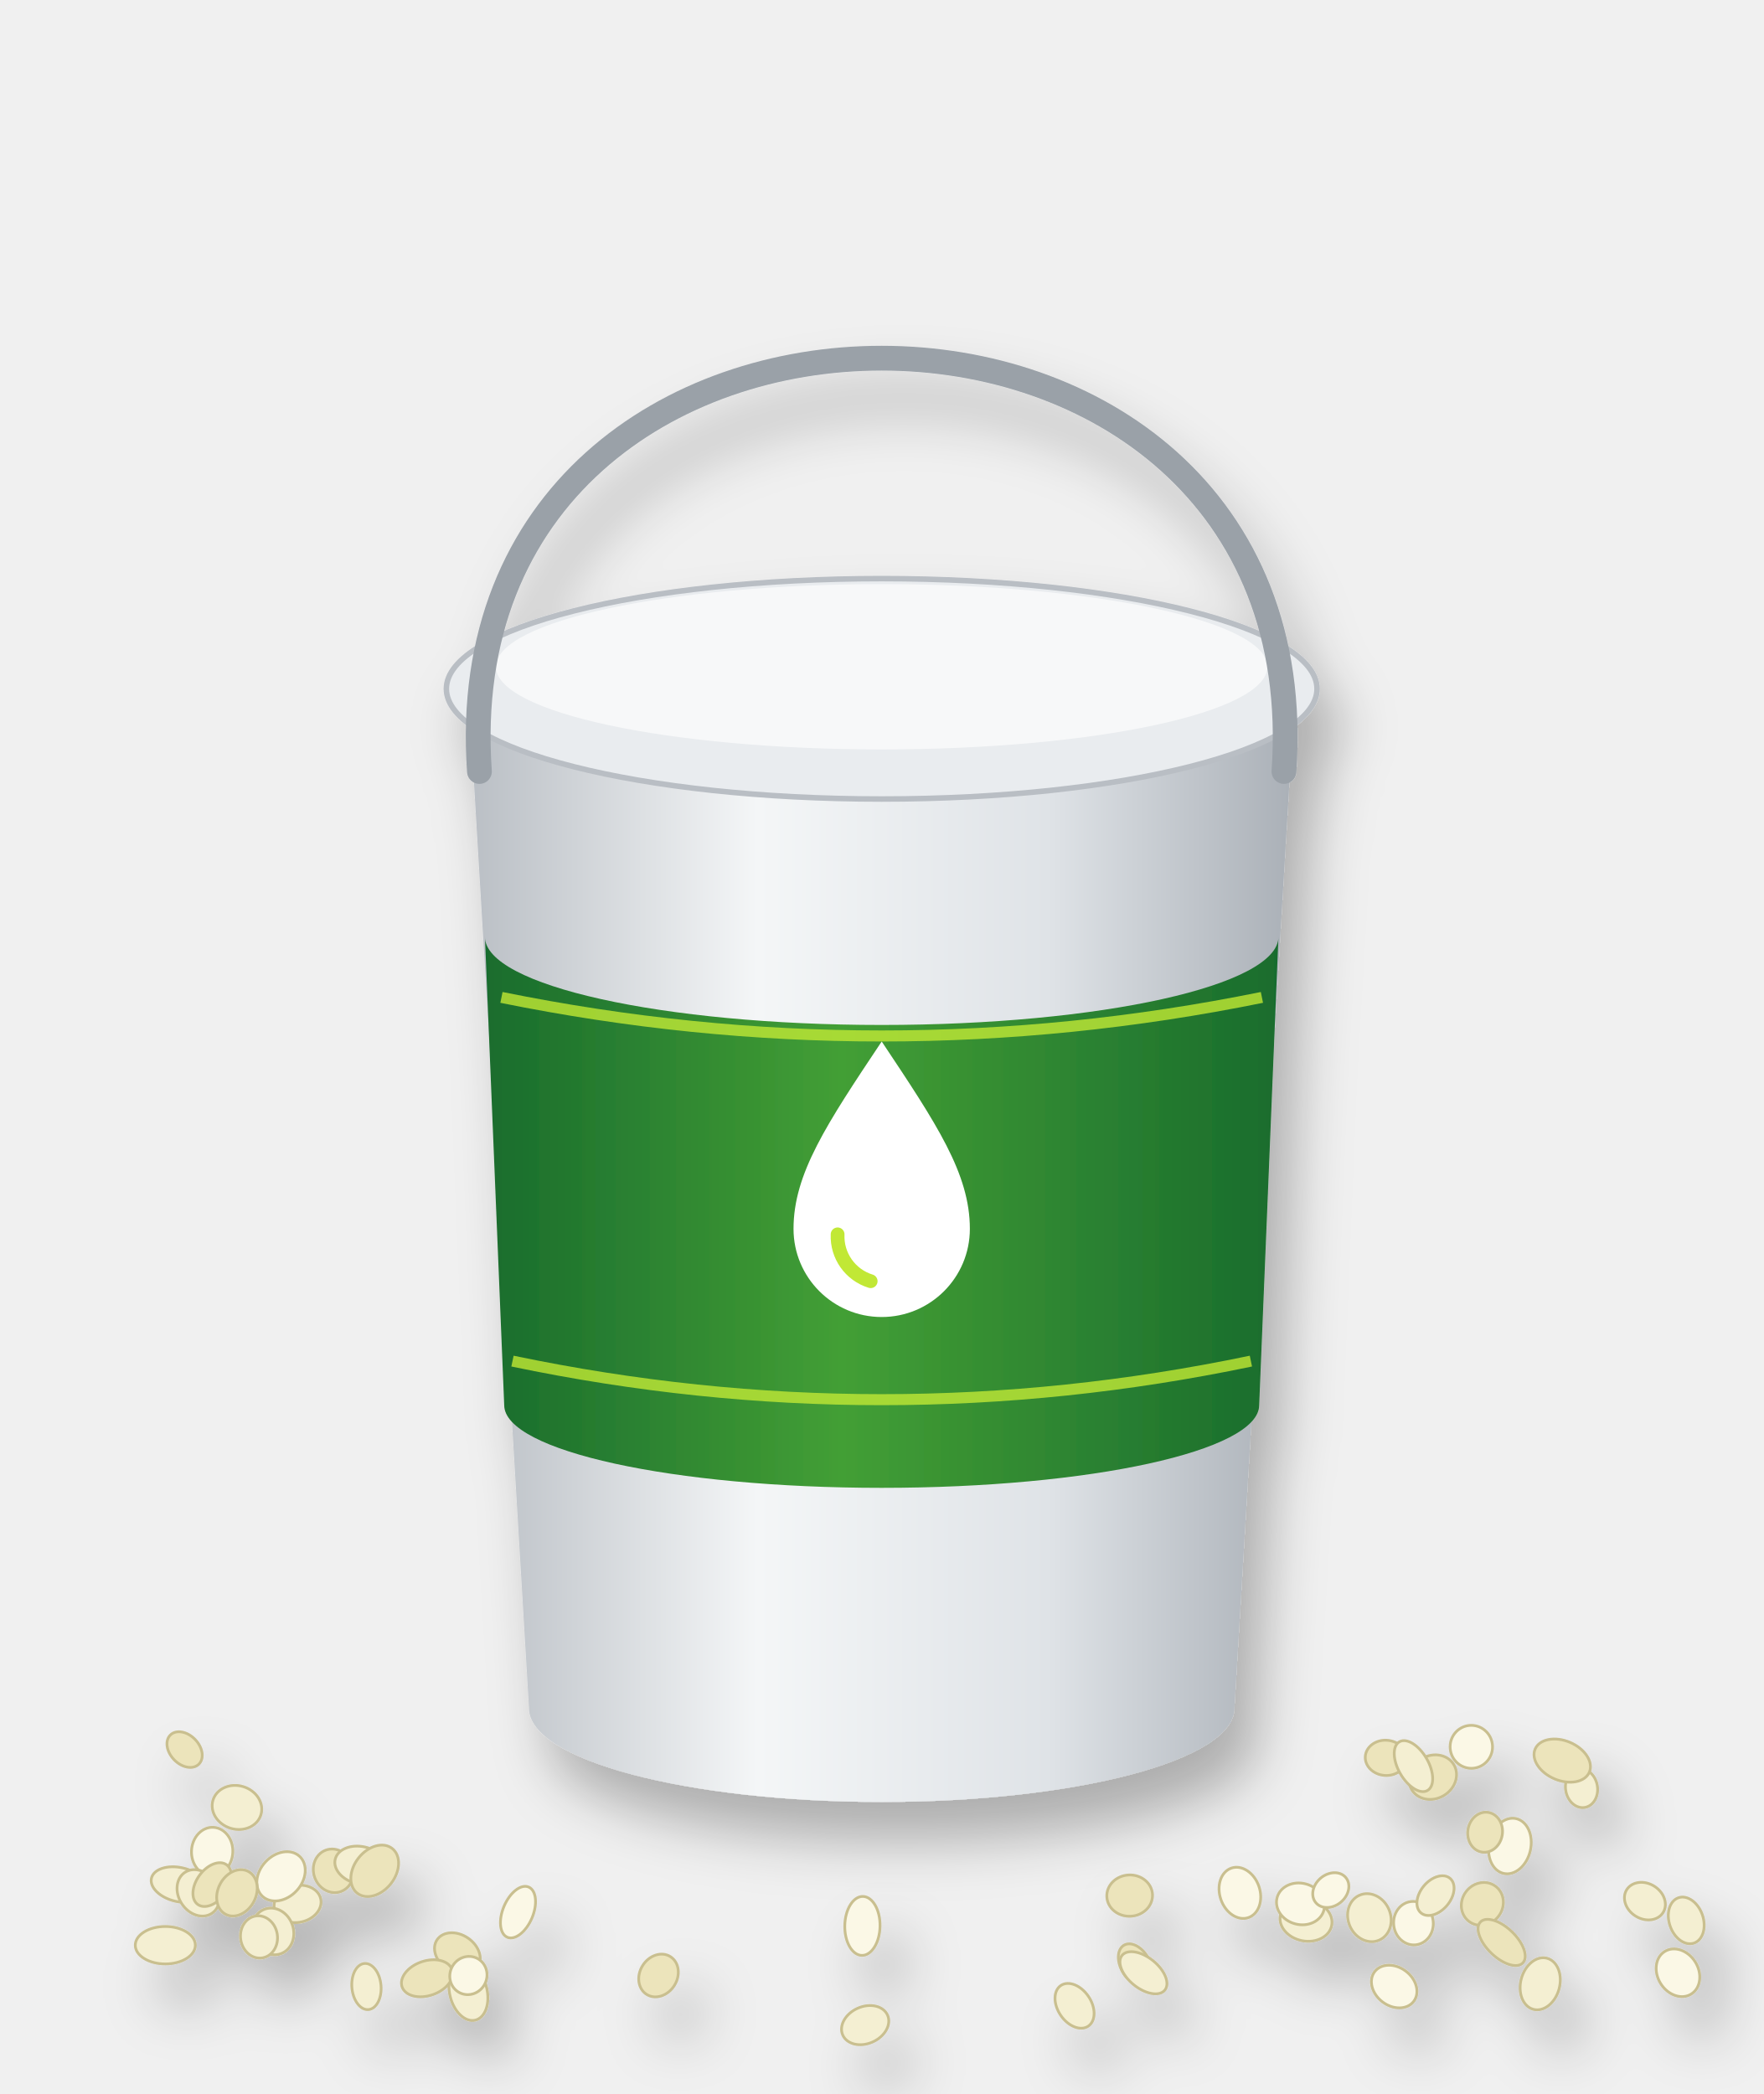
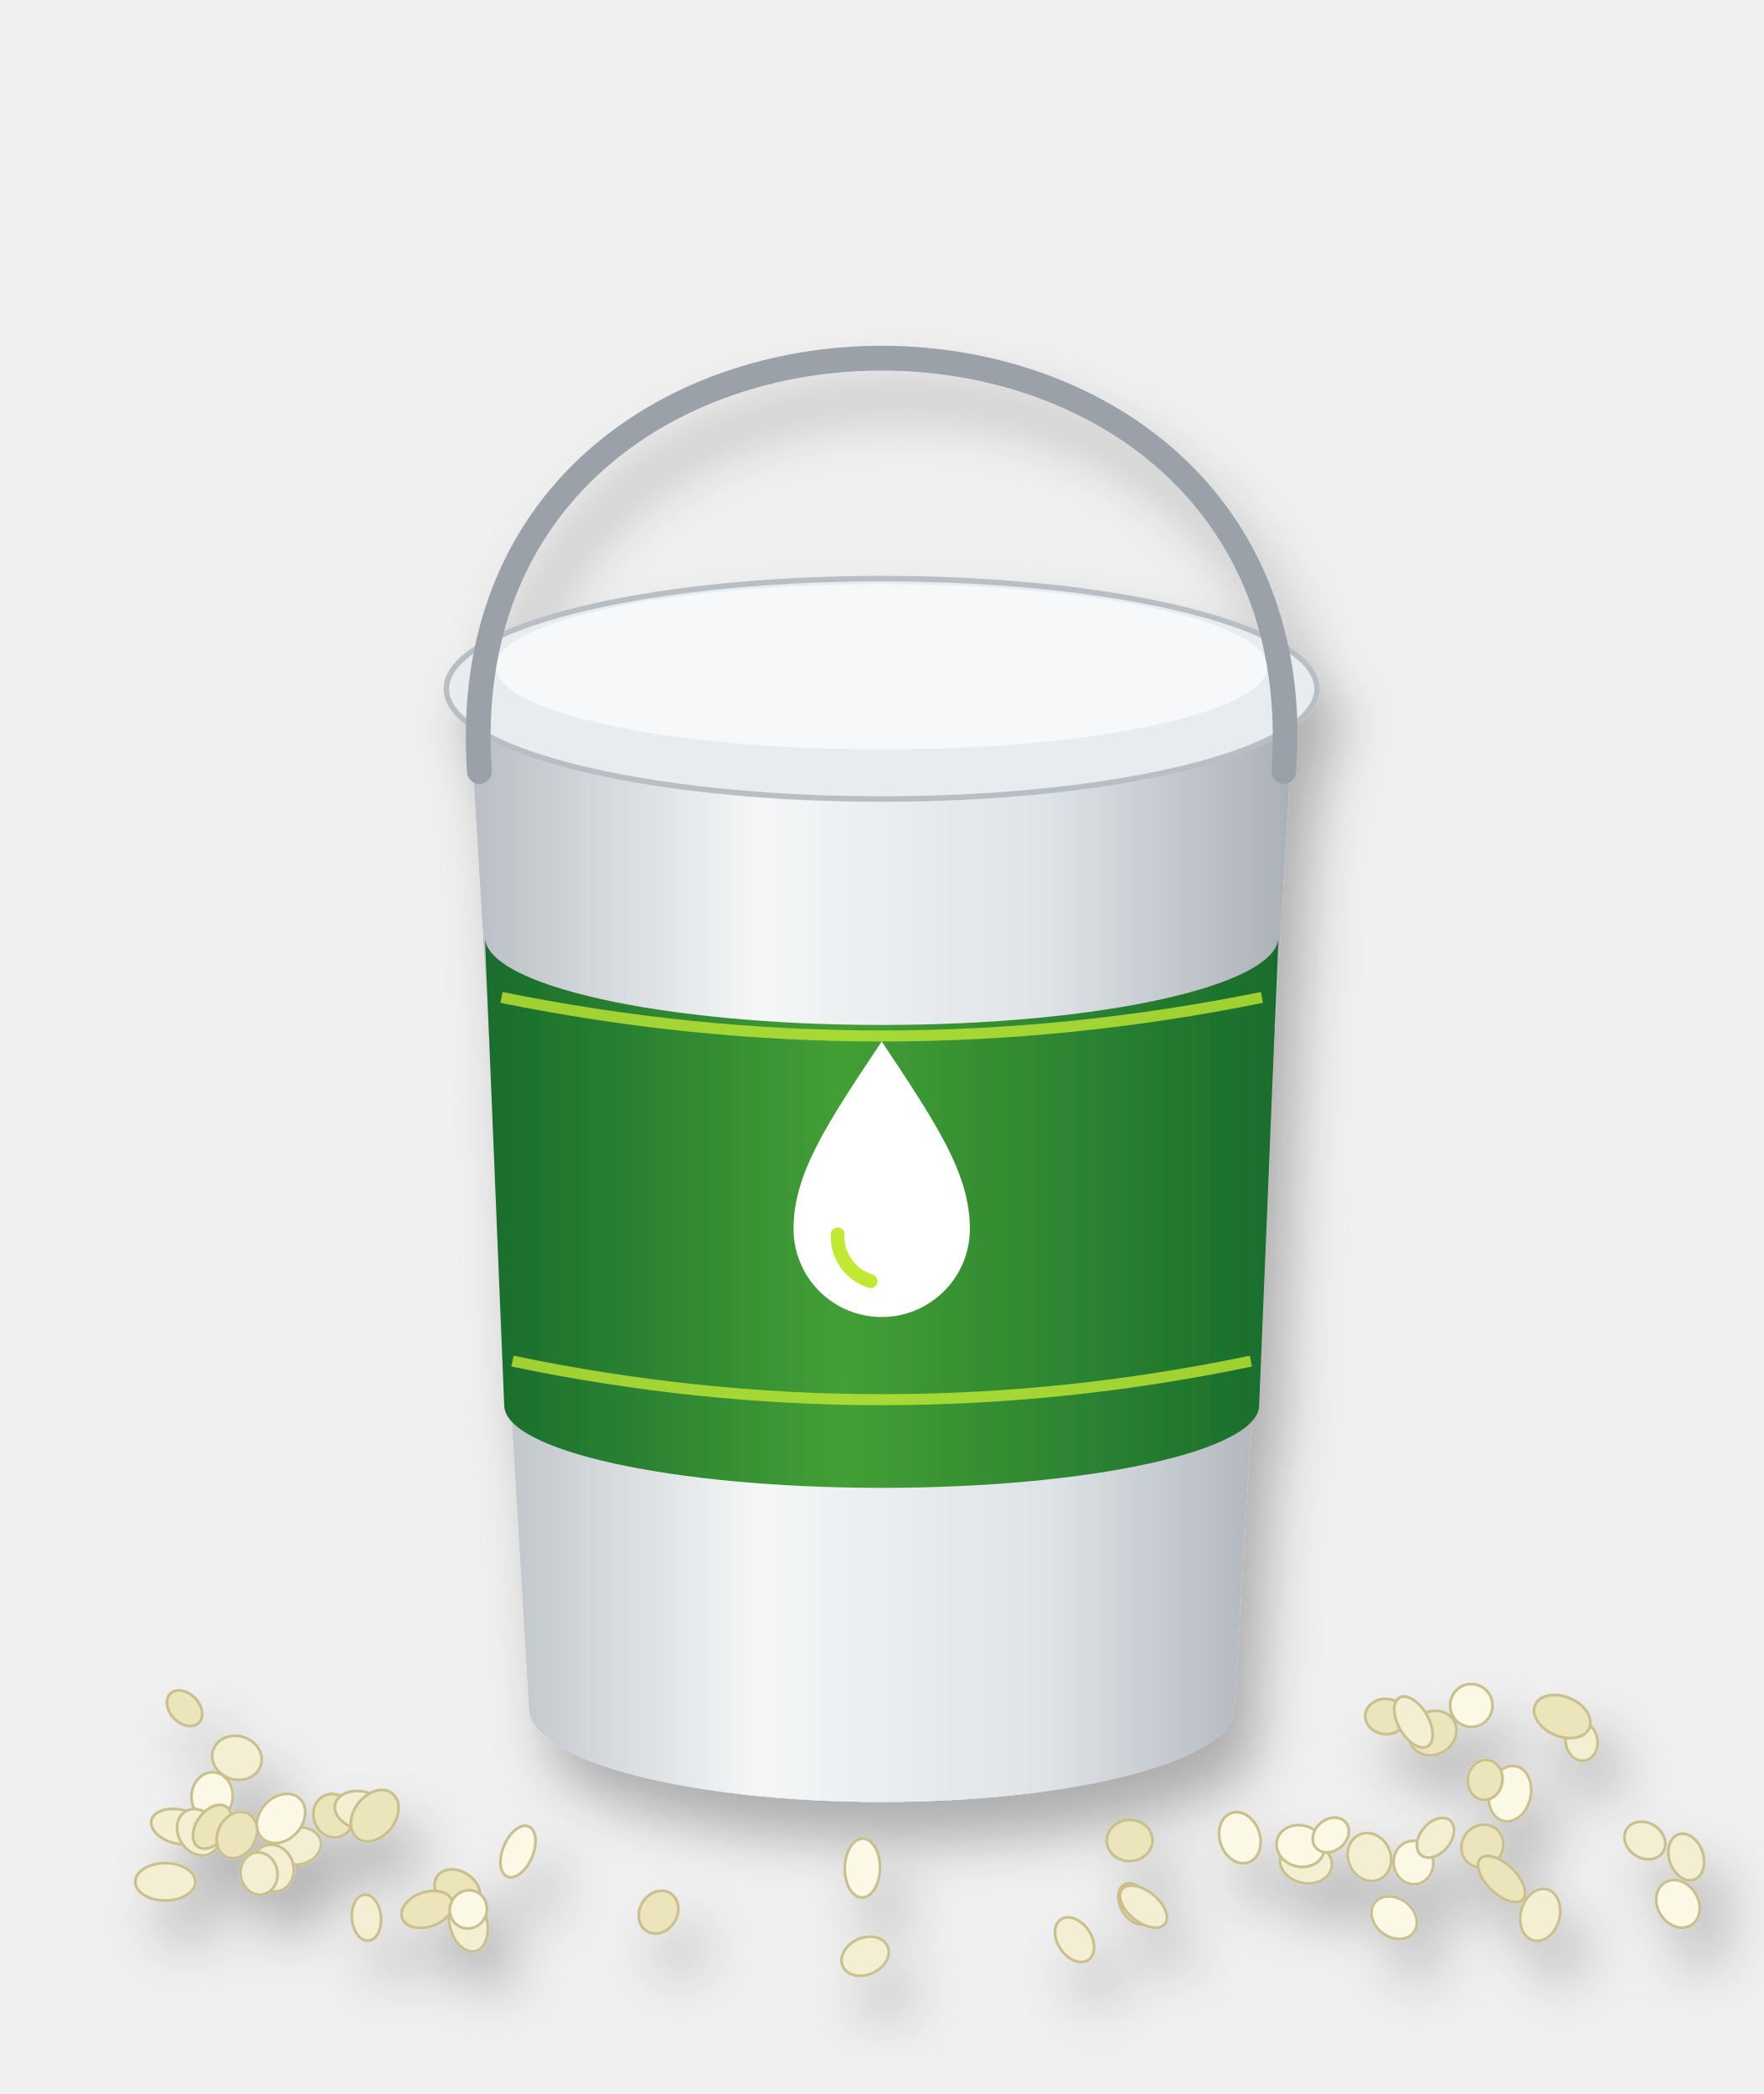
<svg xmlns="http://www.w3.org/2000/svg" viewBox="0 0 640 760" width="640" height="760">
  <defs>
    <filter id="sh" x="-20%" y="-20%" width="140%" height="140%">
      <feGaussianBlur in="SourceAlpha" stdDeviation="10" />
      <feOffset dx="8" dy="14" />
      <feComponentTransfer>
        <feFuncA type="linear" slope=".28" />
      </feComponentTransfer>
      <feMerge>
        <feMergeNode />
        <feMergeNode in="SourceGraphic" />
      </feMerge>
    </filter>
    <linearGradient id="bk" x1="0" x2="1">
      <stop offset="0" stop-color="#b9bec4" />
      <stop offset=".35" stop-color="#f4f6f7" />
      <stop offset=".7" stop-color="#dfe3e7" />
      <stop offset="1" stop-color="#a9afb6" />
    </linearGradient>
    <linearGradient id="lb" x1="0" x2="1">
      <stop offset="0" stop-color="#196c2d" />
      <stop offset=".45" stop-color="#439f35" />
      <stop offset="1" stop-color="#196c2d" />
    </linearGradient>
  </defs>
  <g filter="url(#sh)">
    <path d="M170,250 L192,620 A128.0,34 0 0 0 448,620 L470,250 Z" fill="url(#bk)" />
    <path d="M176,340 L183,510 A137.0,30 0 0 0 457,510 L464,340 A144.0,32 0 0 1 176,340 Z" fill="url(#lb)" />
    <path d="M320 378 C300 408 288 426 288 446 a32 32 0 0 0 64 0 C352 426 340 408 320 378 Z" fill="#fff" />
    <path d="M304 448 a17 17 0 0 0 12 17" fill="none" stroke="#c1e834" stroke-width="5" stroke-linecap="round" />
    <path d="M182,362 Q320 390 458,362" fill="none" stroke="#c1e834" stroke-width="4" opacity=".8" />
    <path d="M186,494 Q320 522 454,494" fill="none" stroke="#c1e834" stroke-width="4" opacity=".8" />
    <ellipse cx="320" cy="250" rx="158.0" ry="40" fill="#e9ecef" stroke="#b9bec4" stroke-width="2" />
    <ellipse cx="320" cy="242" rx="140.0" ry="30" fill="#f7f8f9" />
    <path d="M174,280 C160,80 480,80 466,280" fill="none" stroke="#9aa1a8" stroke-width="9" stroke-linecap="round" />
  </g>
  <g filter="url(#sh)">
-     <ellipse cx="313" cy="699" rx="10.7" ry="6.4" transform="rotate(91 313 699)" fill="#fbf8e6" stroke="#c9bf8f" stroke-width="1" />
-     <ellipse cx="166" cy="709" rx="8.9" ry="6.8" transform="rotate(34 166 709)" fill="#ece4bb" stroke="#c9bf8f" stroke-width="1" />
-     <ellipse cx="513" cy="698" rx="7.2" ry="7.9" transform="rotate(174 513 698)" fill="#fbf8e6" stroke="#c9bf8f" stroke-width="1" />
-     <ellipse cx="474" cy="697" rx="9.5" ry="7.5" transform="rotate(11 474 697)" fill="#f4efd2" stroke="#c9bf8f" stroke-width="1" />
-     <ellipse cx="77" cy="672" rx="8.8" ry="7.5" transform="rotate(93 77 672)" fill="#fbf8e6" stroke="#c9bf8f" stroke-width="1" />
-     <ellipse cx="108" cy="691" rx="8.6" ry="6.7" transform="rotate(168 108 691)" fill="#f4efd2" stroke="#c9bf8f" stroke-width="1" />
-     <ellipse cx="99" cy="701" rx="8.6" ry="7.5" transform="rotate(70 99 701)" fill="#f4efd2" stroke="#c9bf8f" stroke-width="1" />
-     <ellipse cx="534" cy="634" rx="7.8" ry="7.7" transform="rotate(85 534 634)" fill="#fbf8e6" stroke="#c9bf8f" stroke-width="1" />
-     <ellipse cx="412" cy="713" rx="8.1" ry="5.3" transform="rotate(60 412 713)" fill="#ece4bb" stroke="#c9bf8f" stroke-width="1" />
-     <ellipse cx="94" cy="703" rx="7.7" ry="6.7" transform="rotate(81 94 703)" fill="#f4efd2" stroke="#c9bf8f" stroke-width="1" />
-     <ellipse cx="612" cy="697" rx="8.7" ry="6.2" transform="rotate(71 612 697)" fill="#f4efd2" stroke="#c9bf8f" stroke-width="1" />
-     <ellipse cx="60" cy="706" rx="10.9" ry="6.8" transform="rotate(180 60 706)" fill="#f4efd2" stroke="#c9bf8f" stroke-width="1" />
-     <ellipse cx="538" cy="691" rx="7.4" ry="8.0" transform="rotate(38 538 691)" fill="#ece4bb" stroke="#c9bf8f" stroke-width="1" />
-     <ellipse cx="65" cy="684" rx="10.3" ry="6.2" transform="rotate(13 65 684)" fill="#f4efd2" stroke="#c9bf8f" stroke-width="1" />
-     <ellipse cx="314" cy="735" rx="8.9" ry="6.7" transform="rotate(156 314 735)" fill="#f4efd2" stroke="#c9bf8f" stroke-width="1" />
-     <ellipse cx="188" cy="694" rx="9.9" ry="5.5" transform="rotate(113 188 694)" fill="#fbf8e6" stroke="#c9bf8f" stroke-width="1" />
-     <ellipse cx="170" cy="723" rx="10.5" ry="6.8" transform="rotate(76 170 723)" fill="#f4efd2" stroke="#c9bf8f" stroke-width="1" />
-     <ellipse cx="121" cy="679" rx="8.0" ry="7.2" transform="rotate(70 121 679)" fill="#ece4bb" stroke="#c9bf8f" stroke-width="1" />
-     <ellipse cx="521" cy="688" rx="8.2" ry="5.5" transform="rotate(130 521 688)" fill="#f4efd2" stroke="#c9bf8f" stroke-width="1" />
-     <ellipse cx="131" cy="677" rx="9.6" ry="6.8" transform="rotate(13 131 677)" fill="#f4efd2" stroke="#c9bf8f" stroke-width="1" />
-     <ellipse cx="574" cy="649" rx="7.1" ry="5.8" transform="rotate(80 574 649)" fill="#f4efd2" stroke="#c9bf8f" stroke-width="1" />
-     <ellipse cx="86" cy="656" rx="9.1" ry="7.9" transform="rotate(17 86 656)" fill="#f4efd2" stroke="#c9bf8f" stroke-width="1" />
-     <ellipse cx="559" cy="720" rx="9.6" ry="7.1" transform="rotate(105 559 720)" fill="#f4efd2" stroke="#c9bf8f" stroke-width="1" />
-     <ellipse cx="390" cy="728" rx="8.9" ry="6.1" transform="rotate(56 390 728)" fill="#f4efd2" stroke="#c9bf8f" stroke-width="1" />
-     <ellipse cx="72" cy="687" rx="8.9" ry="7.2" transform="rotate(57 72 687)" fill="#f4efd2" stroke="#c9bf8f" stroke-width="1" />
-     <ellipse cx="102" cy="681" rx="9.9" ry="7.7" transform="rotate(133 102 681)" fill="#fbf8e6" stroke="#c9bf8f" stroke-width="1" />
-     <ellipse cx="133" cy="721" rx="8.4" ry="5.3" transform="rotate(85 133 721)" fill="#f4efd2" stroke="#c9bf8f" stroke-width="1" />
-     <ellipse cx="548" cy="670" rx="10.2" ry="7.6" transform="rotate(103 548 670)" fill="#fbf8e6" stroke="#c9bf8f" stroke-width="1" />
-     <ellipse cx="67" cy="635" rx="7.4" ry="5.3" transform="rotate(46 67 635)" fill="#ece4bb" stroke="#c9bf8f" stroke-width="1" />
-     <ellipse cx="472" cy="691" rx="8.8" ry="7.5" transform="rotate(15 472 691)" fill="#fbf8e6" stroke="#c9bf8f" stroke-width="1" />
-     <ellipse cx="77" cy="684" rx="8.9" ry="5.7" transform="rotate(126 77 684)" fill="#ece4bb" stroke="#c9bf8f" stroke-width="1" />
-     <ellipse cx="497" cy="696" rx="8.9" ry="7.7" transform="rotate(66 497 696)" fill="#f4efd2" stroke="#c9bf8f" stroke-width="1" />
-     <ellipse cx="155" cy="718" rx="9.6" ry="6.3" transform="rotate(161 155 718)" fill="#ece4bb" stroke="#c9bf8f" stroke-width="1" />
-     <ellipse cx="415" cy="716" rx="10.0" ry="5.6" transform="rotate(39 415 716)" fill="#f4efd2" stroke="#c9bf8f" stroke-width="1" />
-     <ellipse cx="136" cy="679" rx="10.3" ry="7.5" transform="rotate(128 136 679)" fill="#ece4bb" stroke="#c9bf8f" stroke-width="1" />
-     <ellipse cx="520" cy="645" rx="8.9" ry="7.8" transform="rotate(150 520 645)" fill="#ece4bb" stroke="#c9bf8f" stroke-width="1" />
-     <ellipse cx="410" cy="688" rx="8.3" ry="7.5" transform="rotate(177 410 688)" fill="#ece4bb" stroke="#c9bf8f" stroke-width="1" />
-     <ellipse cx="239" cy="717" rx="8.1" ry="6.8" transform="rotate(122 239 717)" fill="#ece4bb" stroke="#c9bf8f" stroke-width="1" />
-     <ellipse cx="503" cy="638" rx="7.5" ry="6.4" transform="rotate(4 503 638)" fill="#ece4bb" stroke="#c9bf8f" stroke-width="1" />
-     <ellipse cx="86" cy="687" rx="8.8" ry="6.9" transform="rotate(118 86 687)" fill="#ece4bb" stroke="#c9bf8f" stroke-width="1" />
-     <ellipse cx="597" cy="690" rx="7.8" ry="6.4" transform="rotate(32 597 690)" fill="#f4efd2" stroke="#c9bf8f" stroke-width="1" />
-     <ellipse cx="483" cy="686" rx="7.1" ry="5.7" transform="rotate(140 483 686)" fill="#fbf8e6" stroke="#c9bf8f" stroke-width="1" />
-     <ellipse cx="450" cy="687" rx="9.5" ry="7.3" transform="rotate(71 450 687)" fill="#fbf8e6" stroke="#c9bf8f" stroke-width="1" />
-     <ellipse cx="567" cy="639" rx="10.7" ry="7.2" transform="rotate(23 567 639)" fill="#ece4bb" stroke="#c9bf8f" stroke-width="1" />
-     <ellipse cx="170" cy="717" rx="7.0" ry="6.7" transform="rotate(117 170 717)" fill="#fbf8e6" stroke="#c9bf8f" stroke-width="1" />
-     <ellipse cx="506" cy="721" rx="8.9" ry="7.0" transform="rotate(37 506 721)" fill="#fbf8e6" stroke="#c9bf8f" stroke-width="1" />
-     <ellipse cx="545" cy="705" rx="10.7" ry="5.4" transform="rotate(44 545 705)" fill="#ece4bb" stroke="#c9bf8f" stroke-width="1" />
-     <ellipse cx="609" cy="716" rx="9.1" ry="7.4" transform="rotate(58 609 716)" fill="#fbf8e6" stroke="#c9bf8f" stroke-width="1" />
-     <ellipse cx="539" cy="665" rx="7.3" ry="6.3" transform="rotate(99 539 665)" fill="#ece4bb" stroke="#c9bf8f" stroke-width="1" />
-     <ellipse cx="513" cy="641" rx="10.2" ry="5.5" transform="rotate(60 513 641)" fill="#f4efd2" stroke="#c9bf8f" stroke-width="1" />
+     <ellipse cx="313" cy="678" rx="10.7" ry="6.4" transform="rotate(91 313 678)" fill="#fbf8e6" stroke="#c9bf8f" stroke-width="1" />
+     <ellipse cx="166" cy="686" rx="8.9" ry="6.8" transform="rotate(34 166 686)" fill="#ece4bb" stroke="#c9bf8f" stroke-width="1" />
+     <ellipse cx="513" cy="676" rx="7.2" ry="7.9" transform="rotate(174 513 676)" fill="#fbf8e6" stroke="#c9bf8f" stroke-width="1" />
+     <ellipse cx="474" cy="676" rx="9.5" ry="7.5" transform="rotate(11 474 676)" fill="#f4efd2" stroke="#c9bf8f" stroke-width="1" />
+     <ellipse cx="77" cy="652" rx="8.8" ry="7.5" transform="rotate(93 77 652)" fill="#fbf8e6" stroke="#c9bf8f" stroke-width="1" />
+     <ellipse cx="108" cy="670" rx="8.6" ry="6.7" transform="rotate(168 108 670)" fill="#f4efd2" stroke="#c9bf8f" stroke-width="1" />
+     <ellipse cx="99" cy="678" rx="8.6" ry="7.5" transform="rotate(70 99 678)" fill="#f4efd2" stroke="#c9bf8f" stroke-width="1" />
+     <ellipse cx="534" cy="619" rx="7.8" ry="7.7" transform="rotate(85 534 619)" fill="#fbf8e6" stroke="#c9bf8f" stroke-width="1" />
+     <ellipse cx="412" cy="691" rx="8.1" ry="5.3" transform="rotate(60 412 691)" fill="#ece4bb" stroke="#c9bf8f" stroke-width="1" />
+     <ellipse cx="94" cy="680" rx="7.7" ry="6.7" transform="rotate(81 94 680)" fill="#f4efd2" stroke="#c9bf8f" stroke-width="1" />
+     <ellipse cx="612" cy="674" rx="8.7" ry="6.2" transform="rotate(71 612 674)" fill="#f4efd2" stroke="#c9bf8f" stroke-width="1" />
+     <ellipse cx="60" cy="683" rx="10.9" ry="6.8" transform="rotate(180 60 683)" fill="#f4efd2" stroke="#c9bf8f" stroke-width="1" />
+     <ellipse cx="538" cy="670" rx="7.4" ry="8.0" transform="rotate(38 538 670)" fill="#ece4bb" stroke="#c9bf8f" stroke-width="1" />
+     <ellipse cx="65" cy="663" rx="10.3" ry="6.2" transform="rotate(13 65 663)" fill="#f4efd2" stroke="#c9bf8f" stroke-width="1" />
+     <ellipse cx="314" cy="710" rx="8.9" ry="6.7" transform="rotate(156 314 710)" fill="#f4efd2" stroke="#c9bf8f" stroke-width="1" />
+     <ellipse cx="188" cy="672" rx="9.9" ry="5.5" transform="rotate(113 188 672)" fill="#fbf8e6" stroke="#c9bf8f" stroke-width="1" />
+     <ellipse cx="170" cy="698" rx="10.5" ry="6.8" transform="rotate(76 170 698)" fill="#f4efd2" stroke="#c9bf8f" stroke-width="1" />
+     <ellipse cx="121" cy="659" rx="8.0" ry="7.2" transform="rotate(70 121 659)" fill="#ece4bb" stroke="#c9bf8f" stroke-width="1" />
+     <ellipse cx="521" cy="667" rx="8.2" ry="5.5" transform="rotate(130 521 667)" fill="#f4efd2" stroke="#c9bf8f" stroke-width="1" />
+     <ellipse cx="131" cy="657" rx="9.6" ry="6.8" transform="rotate(13 131 657)" fill="#f4efd2" stroke="#c9bf8f" stroke-width="1" />
+     <ellipse cx="574" cy="632" rx="7.1" ry="5.8" transform="rotate(80 574 632)" fill="#f4efd2" stroke="#c9bf8f" stroke-width="1" />
+     <ellipse cx="86" cy="638" rx="9.1" ry="7.9" transform="rotate(17 86 638)" fill="#f4efd2" stroke="#c9bf8f" stroke-width="1" />
+     <ellipse cx="559" cy="695" rx="9.6" ry="7.1" transform="rotate(105 559 695)" fill="#f4efd2" stroke="#c9bf8f" stroke-width="1" />
+     <ellipse cx="390" cy="704" rx="8.9" ry="6.1" transform="rotate(56 390 704)" fill="#f4efd2" stroke="#c9bf8f" stroke-width="1" />
+     <ellipse cx="72" cy="665" rx="8.9" ry="7.2" transform="rotate(57 72 665)" fill="#f4efd2" stroke="#c9bf8f" stroke-width="1" />
+     <ellipse cx="102" cy="660" rx="9.9" ry="7.7" transform="rotate(133 102 660)" fill="#fbf8e6" stroke="#c9bf8f" stroke-width="1" />
+     <ellipse cx="133" cy="696" rx="8.4" ry="5.3" transform="rotate(85 133 696)" fill="#f4efd2" stroke="#c9bf8f" stroke-width="1" />
+     <ellipse cx="548" cy="651" rx="10.2" ry="7.6" transform="rotate(103 548 651)" fill="#fbf8e6" stroke="#c9bf8f" stroke-width="1" />
+     <ellipse cx="67" cy="620" rx="7.4" ry="5.3" transform="rotate(46 67 620)" fill="#ece4bb" stroke="#c9bf8f" stroke-width="1" />
+     <ellipse cx="472" cy="670" rx="8.8" ry="7.5" transform="rotate(15 472 670)" fill="#fbf8e6" stroke="#c9bf8f" stroke-width="1" />
+     <ellipse cx="77" cy="663" rx="8.9" ry="5.7" transform="rotate(126 77 663)" fill="#ece4bb" stroke="#c9bf8f" stroke-width="1" />
+     <ellipse cx="497" cy="674" rx="8.9" ry="7.7" transform="rotate(66 497 674)" fill="#f4efd2" stroke="#c9bf8f" stroke-width="1" />
+     <ellipse cx="155" cy="693" rx="9.6" ry="6.3" transform="rotate(161 155 693)" fill="#ece4bb" stroke="#c9bf8f" stroke-width="1" />
+     <ellipse cx="415" cy="692" rx="10.0" ry="5.6" transform="rotate(39 415 692)" fill="#f4efd2" stroke="#c9bf8f" stroke-width="1" />
+     <ellipse cx="136" cy="659" rx="10.3" ry="7.5" transform="rotate(128 136 659)" fill="#ece4bb" stroke="#c9bf8f" stroke-width="1" />
+     <ellipse cx="520" cy="629" rx="8.9" ry="7.8" transform="rotate(150 520 629)" fill="#ece4bb" stroke="#c9bf8f" stroke-width="1" />
+     <ellipse cx="410" cy="668" rx="8.3" ry="7.5" transform="rotate(177 410 668)" fill="#ece4bb" stroke="#c9bf8f" stroke-width="1" />
+     <ellipse cx="239" cy="694" rx="8.1" ry="6.8" transform="rotate(122 239 694)" fill="#ece4bb" stroke="#c9bf8f" stroke-width="1" />
+     <ellipse cx="503" cy="623" rx="7.5" ry="6.4" transform="rotate(4 503 623)" fill="#ece4bb" stroke="#c9bf8f" stroke-width="1" />
+     <ellipse cx="86" cy="666" rx="8.8" ry="6.9" transform="rotate(118 86 666)" fill="#ece4bb" stroke="#c9bf8f" stroke-width="1" />
+     <ellipse cx="597" cy="668" rx="7.8" ry="6.4" transform="rotate(32 597 668)" fill="#f4efd2" stroke="#c9bf8f" stroke-width="1" />
+     <ellipse cx="483" cy="666" rx="7.1" ry="5.7" transform="rotate(140 483 666)" fill="#fbf8e6" stroke="#c9bf8f" stroke-width="1" />
+     <ellipse cx="450" cy="667" rx="9.5" ry="7.3" transform="rotate(71 450 667)" fill="#fbf8e6" stroke="#c9bf8f" stroke-width="1" />
+     <ellipse cx="567" cy="623" rx="10.7" ry="7.2" transform="rotate(23 567 623)" fill="#ece4bb" stroke="#c9bf8f" stroke-width="1" />
+     <ellipse cx="170" cy="693" rx="7.0" ry="6.7" transform="rotate(117 170 693)" fill="#fbf8e6" stroke="#c9bf8f" stroke-width="1" />
+     <ellipse cx="506" cy="696" rx="8.9" ry="7.0" transform="rotate(37 506 696)" fill="#fbf8e6" stroke="#c9bf8f" stroke-width="1" />
+     <ellipse cx="545" cy="682" rx="10.7" ry="5.4" transform="rotate(44 545 682)" fill="#ece4bb" stroke="#c9bf8f" stroke-width="1" />
+     <ellipse cx="609" cy="691" rx="9.1" ry="7.4" transform="rotate(58 609 691)" fill="#fbf8e6" stroke="#c9bf8f" stroke-width="1" />
+     <ellipse cx="539" cy="646" rx="7.3" ry="6.3" transform="rotate(99 539 646)" fill="#ece4bb" stroke="#c9bf8f" stroke-width="1" />
+     <ellipse cx="513" cy="625" rx="10.2" ry="5.5" transform="rotate(60 513 625)" fill="#f4efd2" stroke="#c9bf8f" stroke-width="1" />
  </g>
</svg>
